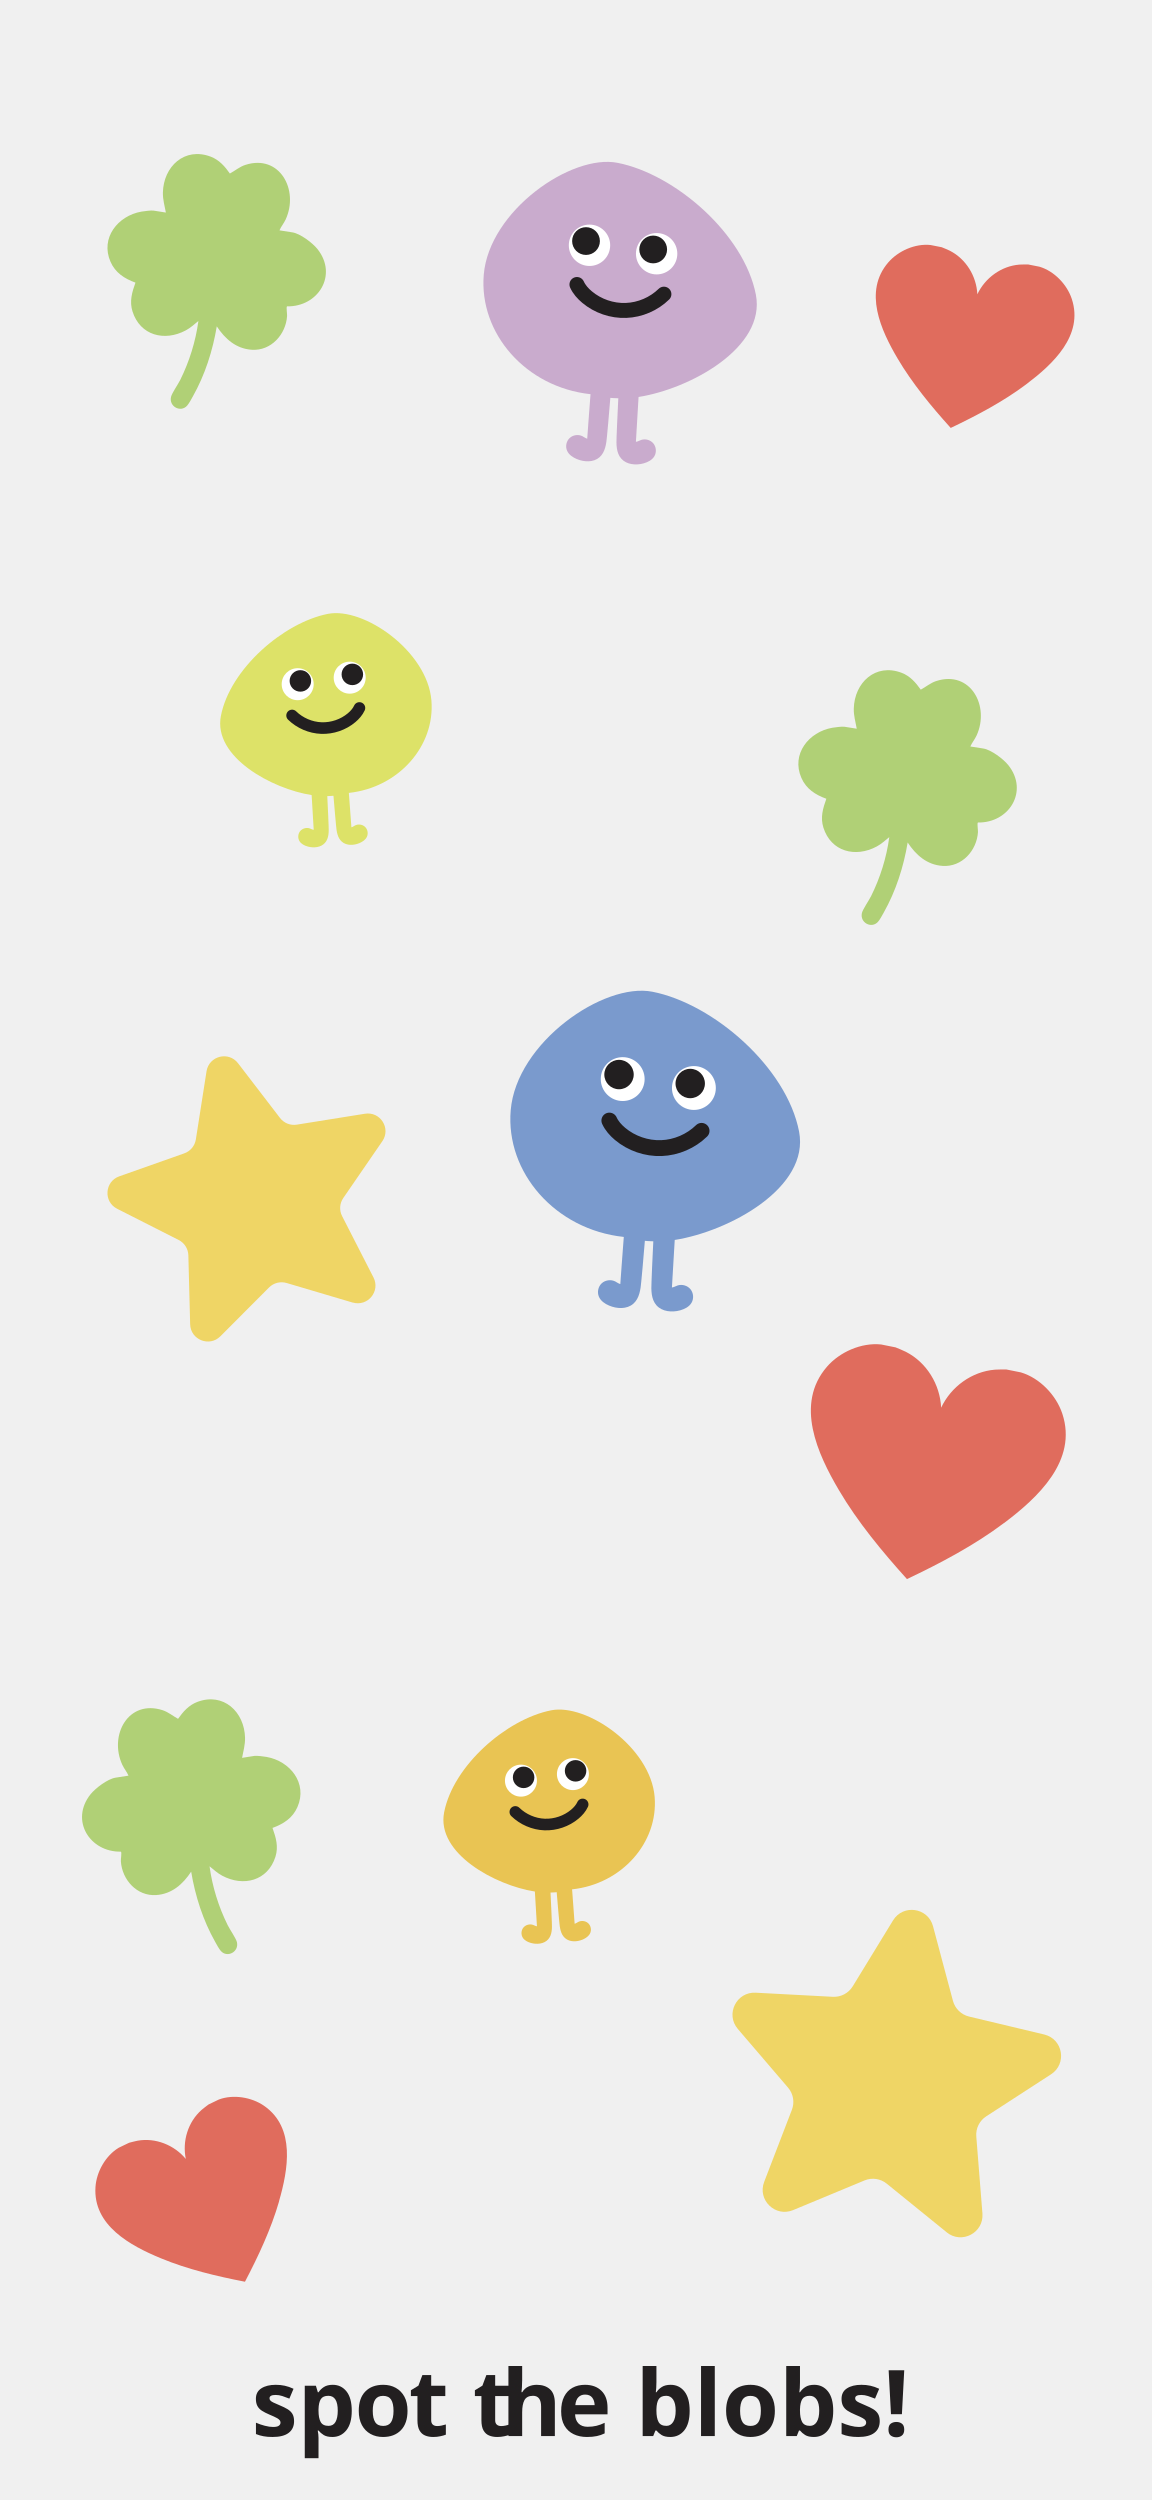
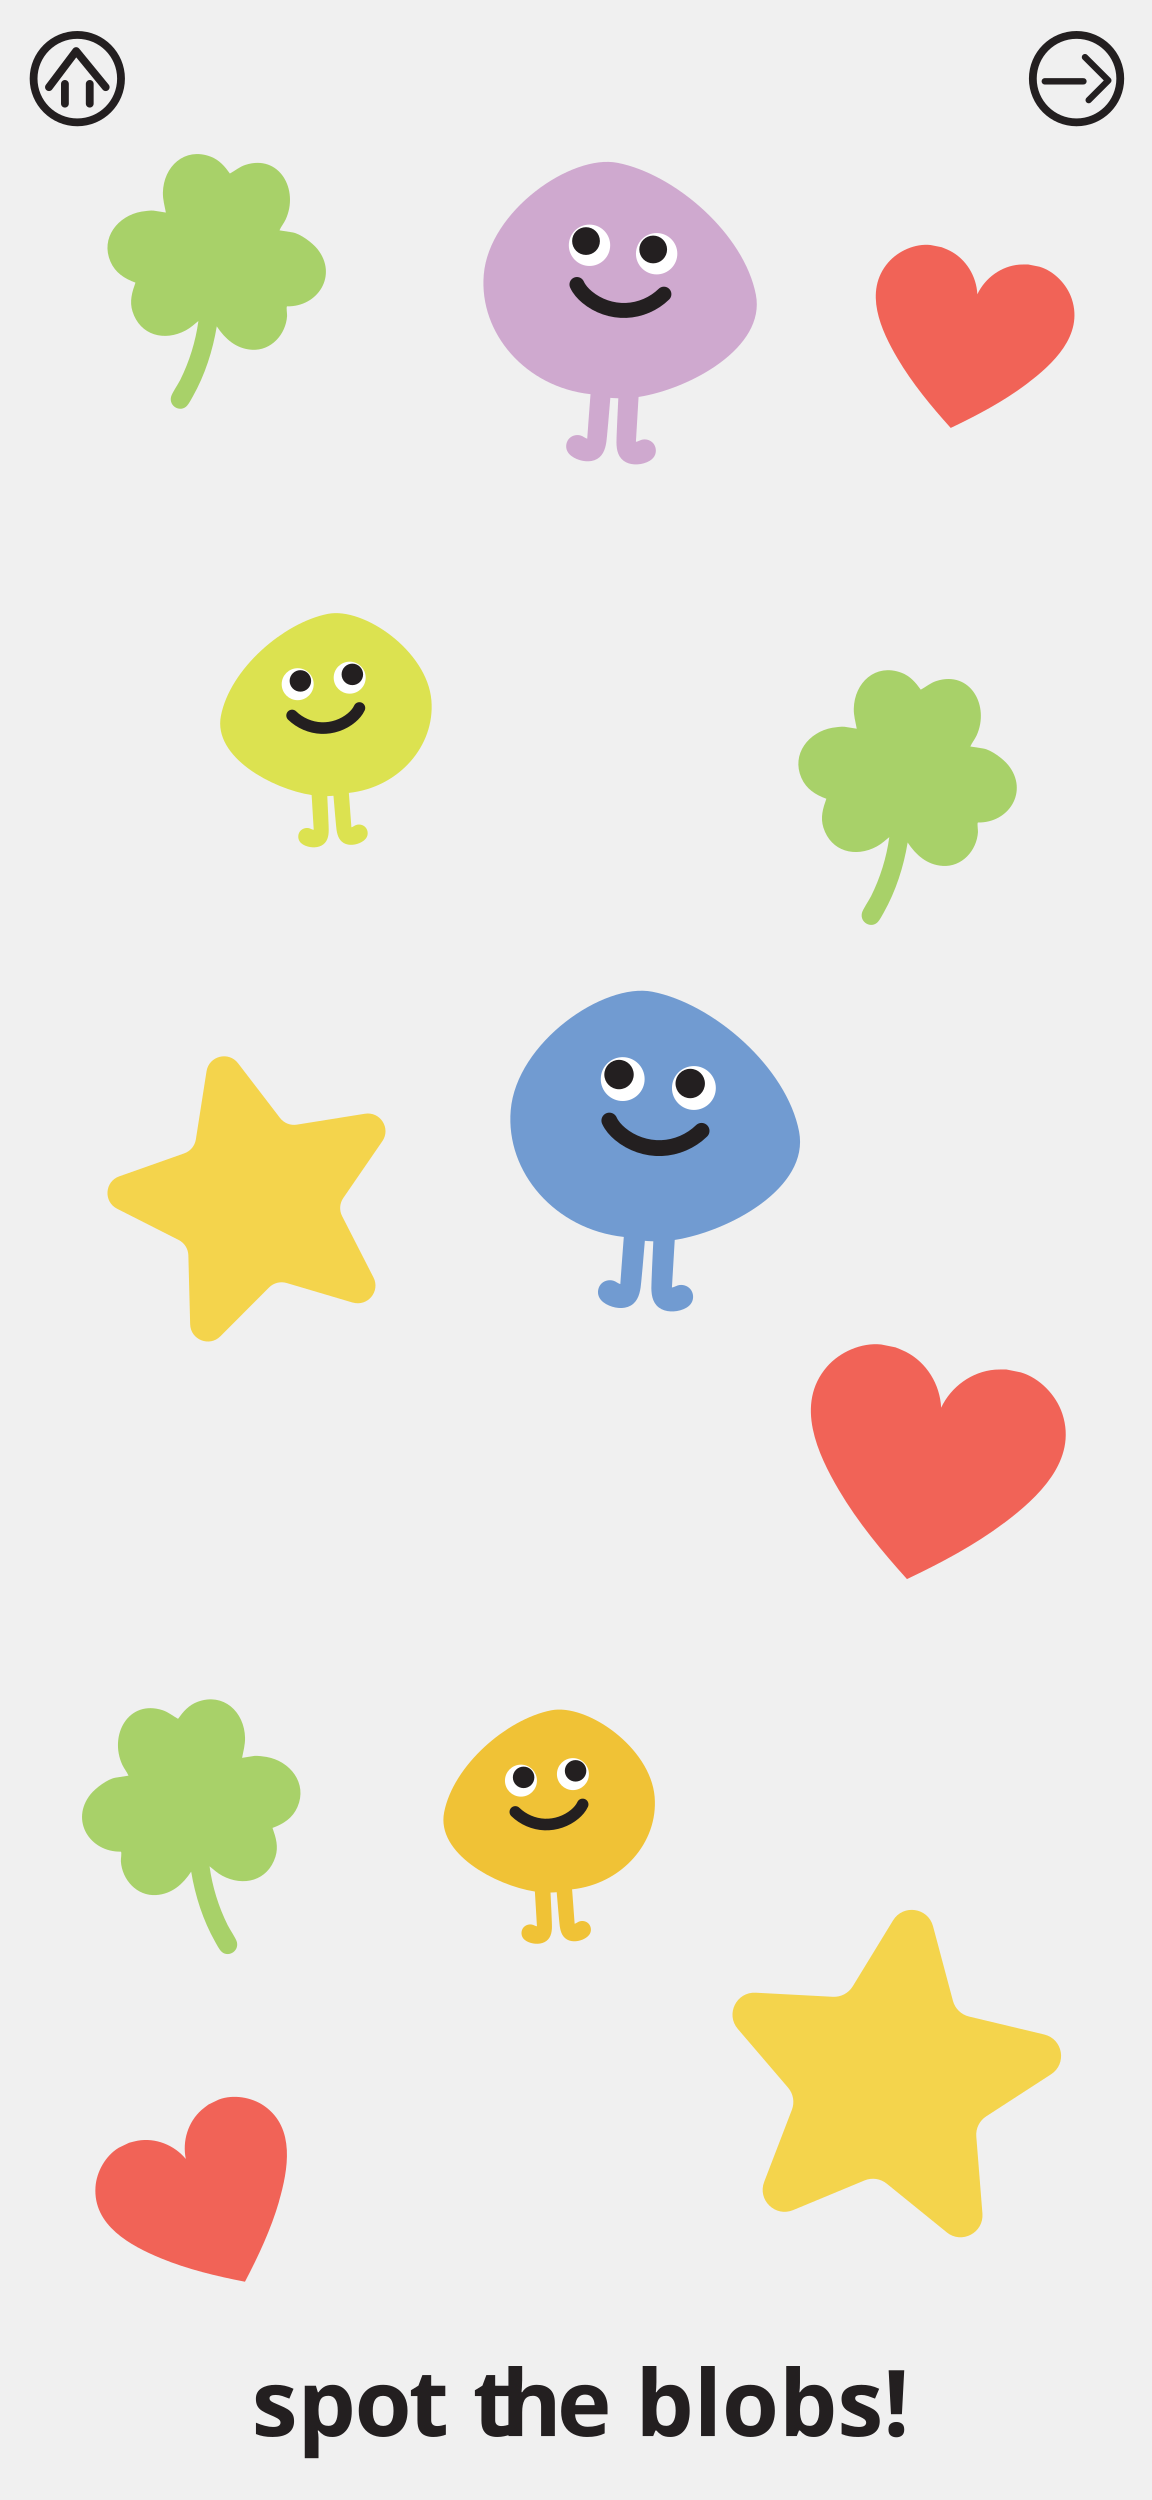
<svg xmlns="http://www.w3.org/2000/svg" id="Layer_1" data-name="Layer 1" viewBox="0 0 294.48 639.36">
  <defs>
    <style>
-       .cls-1 {
-         fill: #e06c5d;
+       .cls-1, .cls-2 {
+         fill: #231f20;
+       }
+ 
+       .cls-3 {
+         fill: #cfa9cf;
+       }
+ 
+       .cls-4 {
+         fill: #f0c236;
+       }
+ 
+       .cls-5 {
+         fill: #a8d169;
+       }
+ 
+       .cls-6 {
+         fill: #719bd1;
+       }
+ 
+       .cls-7 {
+         fill: #fff;
+       }
+ 
+       .cls-8 {
+         fill: #f16357;
+       }
+ 
+       .cls-9 {
+         stroke-width: 1.63px;
+       }
+ 
+       .cls-9, .cls-10, .cls-11, .cls-12, .cls-13, .cls-14 {
+         fill: none;
+         stroke: #231f20;
+       }
+ 
+       .cls-9, .cls-11, .cls-12, .cls-13, .cls-14 {
+         stroke-linecap: round;
+       }
+ 
+       .cls-9, .cls-14 {
+         stroke-linejoin: round;
+       }
+ 
+       .cls-15 {
+         fill: #f4d44c;
+       }
+ 
+       .cls-10, .cls-11, .cls-12, .cls-13 {
+         stroke-miterlimit: 10;
+       }
+ 
+       .cls-10, .cls-14 {
+         stroke-width: 2px;
      }

      .cls-2 {
-         fill: #7a9acd;
-       }
- 
-       .cls-3 {
-         fill: #b0d076;
-       }
- 
-       .cls-4 {
-         fill: #e9c453;
-       }
- 
-       .cls-5, .cls-6 {
-         fill: #221f20;
-       }
- 
-       .cls-7 {
-         fill: #efd565;
-       }
- 
-       .cls-8 {
-         fill: #fff;
-       }
- 
-       .cls-9 {
-         fill: #c9abcd;
-       }
- 
-       .cls-10 {
-         stroke-width: 3.83px;
-       }
- 
-       .cls-10, .cls-11, .cls-12 {
-         fill: none;
-         stroke: #221f20;
-         stroke-linecap: round;
-         stroke-miterlimit: 10;
+         font-family: NeulisSans-Black, 'Neulis Sans';
+         font-size: 23.58px;
+         font-weight: 800;
      }

      .cls-11 {
        stroke-width: 4.06px;
      }

      .cls-12 {
        stroke-width: 2.97px;
      }

-       .cls-13 {
+       .cls-16 {
+         fill: #dce250;
+       }
+ 
+       .cls-17 {
        letter-spacing: 0em;
      }

-       .cls-14 {
-         fill: #dde268;
+       .cls-13 {
+         stroke-width: 3.83px;
      }

-       .cls-15 {
+       .cls-18 {
        letter-spacing: 0em;
-       }
- 
-       .cls-6 {
-         font-family: NeulisSans-Black, 'Neulis Sans';
-         font-size: 23.58px;
-         font-weight: 800;
      }
    </style>
  </defs>
-   <text class="cls-6" transform="translate(64.38 623.01)">
+   <text class="cls-2" transform="translate(64.38 623.01)">
    <tspan x="0" y="0">sp</tspan>
-     <tspan class="cls-13" x="26.31" y="0">o</tspan>
+     <tspan class="cls-17" x="26.31" y="0">o</tspan>
    <tspan x="40.16" y="0">t t</tspan>
-     <tspan class="cls-15" x="63.8" y="0">h</tspan>
+     <tspan class="cls-18" x="63.8" y="0">h</tspan>
    <tspan x="78.07" y="0">e blobs!</tspan>
  </text>
  <g>
-     <path class="cls-9" d="M151.02,100.83c-.38,4.77-.74,10.02-.84,11.36-.46-.11-.83-.43-1.24-.64-1.04-.52-2.41-.33-3.26.48-.85.8-1.13,2.15-.66,3.22.44,1.03,1.44,1.7,2.47,2.14,1.89.8,4.28.91,5.82-.44,1.49-1.3,1.76-3.48,1.93-5.45.04-.52.51-5.26.85-9.75.26.03.53.05.8.06.42.03.83.05,1.24.05-.25,4.5-.41,9.27-.44,9.79-.09,1.98-.11,4.17,1.2,5.65,1.36,1.54,3.74,1.75,5.72,1.2,1.07-.3,2.15-.84,2.73-1.8.6-1,.5-2.37-.23-3.28-.74-.91-2.06-1.28-3.16-.9-.44.15-.85.42-1.32.47.08-1.35.42-6.67.68-11.47,13.09-2.04,32.62-12.6,30-26.15-2.98-15.46-20.61-30.83-35.39-33.73-11.79-2.32-32.82,12.26-34.2,28.6-1.26,15.02,10.77,28.81,27.29,30.57Z" />
+     <path class="cls-3" d="M151.02,100.83c-.38,4.77-.74,10.02-.84,11.36-.46-.11-.83-.43-1.24-.64-1.04-.52-2.41-.33-3.26.48-.85.8-1.13,2.15-.66,3.22.44,1.03,1.44,1.7,2.47,2.14,1.89.8,4.28.91,5.82-.44,1.49-1.3,1.76-3.48,1.93-5.45.04-.52.51-5.26.85-9.75.26.03.53.05.8.06.42.03.83.05,1.24.05-.25,4.5-.41,9.27-.44,9.79-.09,1.98-.11,4.17,1.2,5.65,1.36,1.54,3.74,1.75,5.72,1.2,1.07-.3,2.15-.84,2.73-1.8.6-1,.5-2.37-.23-3.28-.74-.91-2.06-1.28-3.16-.9-.44.15-.85.42-1.32.47.08-1.35.42-6.67.68-11.47,13.09-2.04,32.62-12.6,30-26.15-2.98-15.46-20.61-30.83-35.39-33.73-11.79-2.32-32.82,12.26-34.2,28.6-1.26,15.02,10.77,28.81,27.29,30.57Z" />
    <g>
      <g>
-         <circle class="cls-8" cx="167.93" cy="64.89" r="5.29" />
-         <circle class="cls-5" cx="167.05" cy="63.8" r="3.55" />
+         <circle class="cls-7" cx="167.93" cy="64.89" r="5.29" />
+         <circle class="cls-1" cx="167.05" cy="63.8" r="3.55" />
      </g>
      <g>
-         <circle class="cls-8" cx="150.76" cy="62.73" r="5.29" />
-         <circle class="cls-5" cx="149.87" cy="61.65" r="3.55" />
+         <circle class="cls-7" cx="150.76" cy="62.73" r="5.29" />
+         <circle class="cls-1" cx="149.87" cy="61.65" r="3.55" />
      </g>
    </g>
-     <path class="cls-10" d="M169.79,75.23c-2.57,2.51-6.09,4.03-9.69,4.16-3.59.14-7.22-1.11-9.97-3.42-1.06-.89-2.01-1.95-2.58-3.21" />
+     <path class="cls-13" d="M169.79,75.23c-2.57,2.51-6.09,4.03-9.69,4.16-3.59.14-7.22-1.11-9.97-3.42-1.06-.89-2.01-1.95-2.58-3.21" />
  </g>
-   <path class="cls-7" d="M90.21,333.13l-16.91-5.01c-1.59-.47-3.32-.03-4.49,1.14l-12.45,12.49c-2.81,2.82-7.63.9-7.73-3.08l-.46-17.63c-.04-1.66-.99-3.17-2.48-3.92l-15.73-7.98c-3.55-1.8-3.21-6.97.54-8.3l16.63-5.88c1.57-.55,2.7-1.92,2.96-3.57l2.73-17.42c.62-3.93,5.64-5.21,8.06-2.05l10.73,13.99c1.01,1.32,2.66,1.98,4.31,1.71l17.42-2.79c3.93-.63,6.7,3.75,4.44,7.03l-9.99,14.53c-.94,1.37-1.06,3.15-.3,4.62l8.03,15.7c1.81,3.54-1.5,7.53-5.32,6.4Z" />
+   <path class="cls-15" d="M90.21,333.13l-16.91-5.01c-1.59-.47-3.32-.03-4.49,1.14l-12.45,12.49c-2.81,2.82-7.63.9-7.73-3.08l-.46-17.63c-.04-1.66-.99-3.17-2.48-3.92l-15.73-7.98c-3.55-1.8-3.21-6.97.54-8.3l16.63-5.88c1.57-.55,2.7-1.92,2.96-3.57l2.73-17.42c.62-3.93,5.64-5.21,8.06-2.05l10.73,13.99c1.01,1.32,2.66,1.98,4.31,1.71l17.42-2.79c3.93-.63,6.7,3.75,4.44,7.03l-9.99,14.53c-.94,1.37-1.06,3.15-.3,4.62l8.03,15.7c1.81,3.54-1.5,7.53-5.32,6.4Z" />
  <g id="_6c02vO" data-name="6c02vO">
-     <path class="cls-3" d="M250.09,210.35c-.24.23.06,1.96.02,2.47-.31,4.72-4.1,8.96-9.03,8.63-4.01-.26-6.85-2.79-8.95-5.99-1.03,6.22-3.03,12.46-6.14,17.96-.38.68-.96,1.78-1.45,2.33-1.64,1.84-4.69.23-4.11-2.26.22-.94,1.8-3.22,2.34-4.3,2.35-4.73,3.95-9.86,4.66-15.1-1.09.88-1.99,1.74-3.24,2.41-5.42,2.9-11.66,1.32-13.61-4.84-.82-2.6-.13-4.9.75-7.38-2.8-1.01-5.16-2.53-6.38-5.34-2.66-6.09,1.89-11.76,7.91-12.82.67-.12,2.51-.35,3.09-.26l3.16.5c-.31-1.71-.8-3.32-.76-5.12.15-6.65,5.53-11.71,12.22-9.18,2.16.82,3.62,2.48,4.91,4.32,1.31-.71,2.5-1.74,3.96-2.21,8.77-2.82,13.77,6.4,10.31,13.95-.47,1.01-1.16,1.79-1.59,2.79l3.32.52c1.99.31,5.12,2.67,6.38,4.24,5.32,6.66.21,14.84-7.78,14.68Z" />
+     <path class="cls-5" d="M250.09,210.35c-.24.23.06,1.96.02,2.47-.31,4.72-4.1,8.96-9.03,8.63-4.01-.26-6.85-2.79-8.95-5.99-1.03,6.22-3.03,12.46-6.14,17.96-.38.68-.96,1.78-1.45,2.33-1.64,1.84-4.69.23-4.11-2.26.22-.94,1.8-3.22,2.34-4.3,2.35-4.73,3.95-9.86,4.66-15.1-1.09.88-1.99,1.74-3.24,2.41-5.42,2.9-11.66,1.32-13.61-4.84-.82-2.6-.13-4.9.75-7.38-2.8-1.01-5.16-2.53-6.38-5.34-2.66-6.09,1.89-11.76,7.91-12.82.67-.12,2.51-.35,3.09-.26l3.16.5c-.31-1.71-.8-3.32-.76-5.12.15-6.65,5.53-11.71,12.22-9.18,2.16.82,3.62,2.48,4.91,4.32,1.31-.71,2.5-1.74,3.96-2.21,8.77-2.82,13.77,6.4,10.31,13.95-.47,1.01-1.16,1.79-1.59,2.79l3.32.52c1.99.31,5.12,2.67,6.38,4.24,5.32,6.66.21,14.84-7.78,14.68Z" />
  </g>
  <g id="_5f9R5C.tif" data-name="5f9R5C.tif">
-     <path class="cls-1" d="M262.47,98.27c-5.88,4.42-12.69,8.01-19.33,11.17-4.93-5.46-9.83-11.39-13.57-17.73-4.27-7.24-8.84-17.16-2.38-24.62,2.54-2.93,6.87-4.85,10.79-4.43l2.87.57c.69.3,1.39.55,2.06.89,4.16,2.12,6.82,6.52,7.04,11.14,1.98-4.18,6.12-7.23,10.77-7.59.75-.06,1.5-.02,2.25-.03l2.87.57c3.78,1.12,7.05,4.55,8.26,8.23,3.11,9.38-4.93,16.78-11.64,21.83Z" />
+     <path class="cls-8" d="M262.47,98.27c-5.88,4.42-12.69,8.01-19.33,11.17-4.93-5.46-9.83-11.39-13.57-17.73-4.27-7.24-8.84-17.16-2.38-24.62,2.54-2.93,6.87-4.85,10.79-4.43l2.87.57c.69.3,1.39.55,2.06.89,4.16,2.12,6.82,6.52,7.04,11.14,1.98-4.18,6.12-7.23,10.77-7.59.75-.06,1.5-.02,2.25-.03l2.87.57c3.78,1.12,7.05,4.55,8.26,8.23,3.11,9.38-4.93,16.78-11.64,21.83Z" />
  </g>
  <g id="_5f9R5C.tif-2" data-name="5f9R5C.tif">
-     <path class="cls-1" d="M71.37,562.99c-2.04,7.07-5.31,14.03-8.72,20.55-7.22-1.4-14.71-3.18-21.51-6-7.76-3.21-17.39-8.38-16.72-18.24.26-3.87,2.57-8,5.95-10.03l2.64-1.27c.73-.17,1.44-.4,2.18-.53,4.6-.81,9.37,1.1,12.33,4.67-.94-4.53.54-9.45,4.04-12.55.56-.5,1.19-.92,1.77-1.38l2.64-1.27c3.69-1.38,8.37-.6,11.55,1.6,8.12,5.62,6.16,16.37,3.83,24.44Z" />
+     <path class="cls-8" d="M71.37,562.99c-2.04,7.07-5.31,14.03-8.72,20.55-7.22-1.4-14.71-3.18-21.51-6-7.76-3.21-17.39-8.38-16.72-18.24.26-3.87,2.57-8,5.95-10.03l2.64-1.27c.73-.17,1.44-.4,2.18-.53,4.6-.81,9.37,1.1,12.33,4.67-.94-4.53.54-9.45,4.04-12.55.56-.5,1.19-.92,1.77-1.38l2.64-1.27c3.69-1.38,8.37-.6,11.55,1.6,8.12,5.62,6.16,16.37,3.83,24.44Z" />
  </g>
  <g id="_5f9R5C.tif-3" data-name="5f9R5C.tif">
-     <path class="cls-1" d="M256.74,389.52c-7.54,5.67-16.27,10.28-24.79,14.32-6.32-7.01-12.61-14.6-17.4-22.74-5.47-9.28-11.34-22-3.05-31.58,3.25-3.76,8.81-6.21,13.84-5.68l3.69.74c.88.38,1.78.7,2.64,1.14,5.33,2.72,8.75,8.37,9.02,14.29,2.53-5.37,7.85-9.27,13.82-9.73.97-.08,1.92-.03,2.88-.04l3.69.74c4.85,1.44,9.04,5.84,10.6,10.56,3.98,12.03-6.32,21.52-14.93,27.99Z" />
+     <path class="cls-8" d="M256.74,389.52c-7.54,5.67-16.27,10.28-24.79,14.32-6.32-7.01-12.61-14.6-17.4-22.74-5.47-9.28-11.34-22-3.05-31.58,3.25-3.76,8.81-6.21,13.84-5.68l3.69.74c.88.38,1.78.7,2.64,1.14,5.33,2.72,8.75,8.37,9.02,14.29,2.53-5.37,7.85-9.27,13.82-9.73.97-.08,1.92-.03,2.88-.04l3.69.74c4.85,1.44,9.04,5.84,10.6,10.56,3.98,12.03-6.32,21.52-14.93,27.99Z" />
  </g>
-   <path class="cls-7" d="M242.13,570.91l-15.35-12.45c-1.6-1.3-3.79-1.62-5.7-.82l-18.25,7.58c-4.56,1.9-9.18-2.6-7.4-7.21l7.09-18.44c.74-1.93.37-4.1-.98-5.67l-12.85-15.01c-3.21-3.75-.37-9.53,4.57-9.27l19.73,1.05c2.06.11,4.02-.92,5.09-2.68l10.31-16.86c2.58-4.22,8.95-3.29,10.22,1.48l5.1,19.09c.53,1.99,2.12,3.54,4.12,4.02l19.22,4.59c4.81,1.15,5.9,7.49,1.75,10.18l-16.58,10.75c-1.73,1.12-2.71,3.1-2.54,5.16l1.57,19.7c.39,4.93-5.3,7.92-9.14,4.81Z" />
+   <path class="cls-15" d="M242.13,570.91l-15.35-12.45c-1.6-1.3-3.79-1.62-5.7-.82l-18.25,7.58c-4.56,1.9-9.18-2.6-7.4-7.21l7.09-18.44c.74-1.93.37-4.1-.98-5.67l-12.85-15.01c-3.21-3.75-.37-9.53,4.57-9.27l19.73,1.05c2.06.11,4.02-.92,5.09-2.68l10.31-16.86c2.58-4.22,8.95-3.29,10.22,1.48l5.1,19.09c.53,1.99,2.12,3.54,4.12,4.02l19.22,4.59c4.81,1.15,5.9,7.49,1.75,10.18l-16.58,10.75c-1.73,1.12-2.71,3.1-2.54,5.16l1.57,19.7c.39,4.93-5.3,7.92-9.14,4.81Z" />
  <g id="_6c02vO-2" data-name="6c02vO">
-     <path class="cls-3" d="M30.93,473.55c.24.23-.06,1.96-.02,2.47.31,4.72,4.1,8.96,9.03,8.63,4.01-.26,6.85-2.79,8.95-5.99,1.03,6.22,3.03,12.46,6.14,17.96.38.68.96,1.78,1.45,2.33,1.64,1.84,4.69.23,4.11-2.26-.22-.94-1.8-3.22-2.34-4.3-2.35-4.73-3.95-9.86-4.66-15.1,1.09.88,1.99,1.74,3.24,2.41,5.42,2.9,11.66,1.32,13.61-4.84.82-2.6.13-4.9-.75-7.38,2.8-1.01,5.16-2.53,6.38-5.34,2.66-6.09-1.89-11.76-7.91-12.82-.67-.12-2.51-.35-3.09-.26l-3.16.5c.31-1.71.8-3.32.76-5.12-.15-6.65-5.53-11.71-12.22-9.18-2.16.82-3.62,2.48-4.91,4.32-1.31-.71-2.5-1.74-3.96-2.21-8.77-2.82-13.77,6.4-10.31,13.95.47,1.01,1.16,1.79,1.59,2.79l-3.32.52c-1.99.31-5.12,2.67-6.38,4.24-5.32,6.66-.21,14.84,7.78,14.68Z" />
+     <path class="cls-5" d="M30.93,473.55c.24.23-.06,1.96-.02,2.47.31,4.72,4.1,8.96,9.03,8.63,4.01-.26,6.85-2.79,8.95-5.99,1.03,6.22,3.03,12.46,6.14,17.96.38.68.96,1.78,1.45,2.33,1.64,1.84,4.69.23,4.11-2.26-.22-.94-1.8-3.22-2.34-4.3-2.35-4.73-3.95-9.86-4.66-15.1,1.09.88,1.99,1.74,3.24,2.41,5.42,2.9,11.66,1.32,13.61-4.84.82-2.6.13-4.9-.75-7.38,2.8-1.01,5.16-2.53,6.38-5.34,2.66-6.09-1.89-11.76-7.91-12.82-.67-.12-2.51-.35-3.09-.26l-3.16.5c.31-1.71.8-3.32.76-5.12-.15-6.65-5.53-11.71-12.22-9.18-2.16.82-3.62,2.48-4.91,4.32-1.31-.71-2.5-1.74-3.96-2.21-8.77-2.82-13.77,6.4-10.31,13.95.47,1.01,1.16,1.79,1.59,2.79l-3.32.52c-1.99.31-5.12,2.67-6.38,4.24-5.32,6.66-.21,14.84,7.78,14.68Z" />
  </g>
  <g id="_6c02vO-3" data-name="6c02vO">
-     <path class="cls-3" d="M73.4,78.35c-.24.23.06,1.96.02,2.47-.31,4.72-4.1,8.96-9.03,8.63-4.01-.26-6.85-2.79-8.95-5.99-1.03,6.22-3.03,12.46-6.14,17.96-.38.68-.96,1.78-1.45,2.33-1.64,1.84-4.69.23-4.11-2.26.22-.94,1.8-3.22,2.34-4.3,2.35-4.73,3.95-9.86,4.66-15.1-1.09.88-1.99,1.74-3.24,2.41-5.42,2.9-11.66,1.32-13.61-4.84-.82-2.6-.13-4.9.75-7.38-2.8-1.01-5.16-2.53-6.38-5.34-2.66-6.09,1.89-11.76,7.91-12.82.67-.12,2.51-.35,3.09-.26l3.16.5c-.31-1.71-.8-3.32-.76-5.12.15-6.65,5.53-11.71,12.22-9.18,2.16.82,3.62,2.48,4.91,4.32,1.31-.71,2.5-1.74,3.96-2.21,8.77-2.82,13.77,6.4,10.31,13.95-.47,1.01-1.16,1.79-1.59,2.79l3.32.52c1.99.31,5.12,2.67,6.38,4.24,5.32,6.66.21,14.84-7.78,14.68Z" />
+     <path class="cls-5" d="M73.4,78.35c-.24.23.06,1.96.02,2.47-.31,4.72-4.1,8.96-9.03,8.63-4.01-.26-6.85-2.79-8.95-5.99-1.03,6.22-3.03,12.46-6.14,17.96-.38.68-.96,1.78-1.45,2.33-1.64,1.84-4.69.23-4.11-2.26.22-.94,1.8-3.22,2.34-4.3,2.35-4.73,3.95-9.86,4.66-15.1-1.09.88-1.99,1.74-3.24,2.41-5.42,2.9-11.66,1.32-13.61-4.84-.82-2.6-.13-4.9.75-7.38-2.8-1.01-5.16-2.53-6.38-5.34-2.66-6.09,1.89-11.76,7.91-12.82.67-.12,2.51-.35,3.09-.26l3.16.5c-.31-1.71-.8-3.32-.76-5.12.15-6.65,5.53-11.71,12.22-9.18,2.16.82,3.62,2.48,4.91,4.32,1.31-.71,2.5-1.74,3.96-2.21,8.77-2.82,13.77,6.4,10.31,13.95-.47,1.01-1.16,1.79-1.59,2.79l3.32.52c1.99.31,5.12,2.67,6.38,4.24,5.32,6.66.21,14.84-7.78,14.68Z" />
  </g>
  <g>
    <path class="cls-4" d="M146.31,483.2c.29,3.69.57,7.76.65,8.79.35-.09.64-.33.96-.49.81-.4,1.86-.25,2.52.37.66.62.87,1.66.51,2.49-.34.79-1.12,1.32-1.91,1.66-1.46.62-3.31.7-4.51-.34-1.16-1-1.37-2.69-1.5-4.22-.03-.4-.39-4.07-.66-7.54-.2.02-.41.04-.62.05-.32.02-.64.04-.96.04.19,3.48.32,7.17.34,7.58.07,1.53.09,3.23-.93,4.38-1.05,1.19-2.89,1.36-4.42.93-.83-.23-1.67-.65-2.11-1.39-.46-.78-.39-1.84.18-2.54.57-.7,1.59-.99,2.45-.7.34.12.66.32,1.02.36-.06-1.05-.32-5.16-.53-8.88-10.13-1.58-25.24-9.75-23.21-20.24,2.31-11.96,15.95-23.85,27.38-26.11,9.13-1.8,25.4,9.49,26.46,22.13.98,11.62-8.34,22.3-21.12,23.66Z" />
    <g>
      <g>
-         <circle class="cls-8" cx="133.23" cy="455.39" r="4.09" />
-         <circle class="cls-5" cx="133.91" cy="454.55" r="2.75" />
+         <circle class="cls-7" cx="133.23" cy="455.39" r="4.09" />
+         <circle class="cls-1" cx="133.91" cy="454.55" r="2.75" />
      </g>
      <g>
-         <circle class="cls-8" cx="146.52" cy="453.72" r="4.09" />
-         <circle class="cls-5" cx="147.2" cy="452.88" r="2.75" />
+         <circle class="cls-7" cx="146.52" cy="453.72" r="4.09" />
+         <circle class="cls-1" cx="147.2" cy="452.88" r="2.75" />
      </g>
    </g>
    <path class="cls-12" d="M131.79,463.39c1.99,1.94,4.72,3.12,7.5,3.22s5.59-.86,7.72-2.65c.82-.69,1.55-1.51,2-2.49" />
  </g>
  <g>
-     <path class="cls-2" d="M159.53,316.35c-.4,5.05-.78,10.63-.89,12.04-.48-.12-.88-.45-1.32-.68-1.11-.55-2.55-.34-3.45.5-.9.85-1.2,2.28-.7,3.42.47,1.09,1.53,1.81,2.62,2.27,2,.85,4.53.96,6.17-.47,1.58-1.38,1.87-3.68,2.05-5.77.05-.55.54-5.57.91-10.33.28.03.56.05.84.07.44.03.88.05,1.32.06-.26,4.77-.44,9.82-.46,10.38-.1,2.09-.12,4.42,1.27,5.99,1.44,1.63,3.96,1.86,6.06,1.28,1.14-.32,2.28-.89,2.89-1.91.64-1.06.53-2.52-.25-3.48-.78-.96-2.18-1.36-3.35-.95-.47.16-.9.44-1.4.5.09-1.43.44-7.07.72-12.16,13.87-2.17,34.57-13.35,31.8-27.72-3.16-16.38-21.84-32.67-37.51-35.76-12.5-2.46-34.79,13-36.24,30.31-1.34,15.92,11.42,30.54,28.93,32.4Z" />
+     <path class="cls-6" d="M159.53,316.35c-.4,5.05-.78,10.63-.89,12.04-.48-.12-.88-.45-1.32-.68-1.11-.55-2.55-.34-3.45.5-.9.85-1.2,2.28-.7,3.42.47,1.09,1.53,1.81,2.62,2.27,2,.85,4.53.96,6.17-.47,1.58-1.38,1.87-3.68,2.05-5.77.05-.55.54-5.57.91-10.33.28.03.56.05.84.07.44.03.88.05,1.32.06-.26,4.77-.44,9.82-.46,10.38-.1,2.09-.12,4.42,1.27,5.99,1.44,1.63,3.96,1.86,6.06,1.28,1.14-.32,2.28-.89,2.89-1.91.64-1.06.53-2.52-.25-3.48-.78-.96-2.18-1.36-3.35-.95-.47.16-.9.44-1.4.5.09-1.43.44-7.07.72-12.16,13.87-2.17,34.57-13.35,31.8-27.72-3.16-16.38-21.84-32.67-37.51-35.76-12.5-2.46-34.79,13-36.24,30.31-1.34,15.92,11.42,30.54,28.93,32.4Z" />
    <g>
      <g>
-         <circle class="cls-8" cx="177.46" cy="278.25" r="5.61" />
-         <circle class="cls-5" cx="176.52" cy="277.1" r="3.76" />
+         <circle class="cls-7" cx="177.46" cy="278.25" r="5.61" />
+         <circle class="cls-1" cx="176.52" cy="277.1" r="3.76" />
      </g>
      <g>
-         <circle class="cls-8" cx="159.25" cy="275.97" r="5.61" />
-         <circle class="cls-5" cx="158.31" cy="274.81" r="3.76" />
+         <circle class="cls-7" cx="159.25" cy="275.97" r="5.61" />
+         <circle class="cls-1" cx="158.31" cy="274.81" r="3.76" />
      </g>
    </g>
    <path class="cls-11" d="M179.42,289.21c-2.72,2.66-6.46,4.27-10.27,4.41-3.81.14-7.65-1.18-10.57-3.63-1.13-.95-2.13-2.07-2.74-3.41" />
  </g>
  <g>
-     <path class="cls-14" d="M89.22,202.79c.29,3.69.57,7.76.65,8.79.35-.09.64-.33.96-.49.81-.4,1.86-.25,2.52.37.66.62.87,1.66.51,2.49-.34.79-1.12,1.32-1.91,1.66-1.46.62-3.31.7-4.51-.34-1.16-1-1.37-2.69-1.5-4.22-.03-.4-.39-4.07-.66-7.54-.2.02-.41.04-.62.05-.32.02-.64.04-.96.04.19,3.48.32,7.17.34,7.58.07,1.53.09,3.23-.93,4.38-1.05,1.19-2.89,1.36-4.42.93-.83-.23-1.67-.65-2.11-1.39-.46-.78-.39-1.84.18-2.54.57-.7,1.59-.99,2.45-.7.34.12.66.32,1.02.36-.06-1.05-.32-5.16-.53-8.88-10.13-1.58-25.24-9.75-23.21-20.24,2.31-11.96,15.95-23.85,27.38-26.11,9.13-1.8,25.4,9.49,26.46,22.13.98,11.62-8.34,22.3-21.12,23.66Z" />
+     <path class="cls-16" d="M89.22,202.79c.29,3.69.57,7.76.65,8.79.35-.09.64-.33.96-.49.81-.4,1.86-.25,2.52.37.66.62.87,1.66.51,2.49-.34.79-1.12,1.32-1.91,1.66-1.46.62-3.31.7-4.51-.34-1.16-1-1.37-2.69-1.5-4.22-.03-.4-.39-4.07-.66-7.54-.2.02-.41.04-.62.05-.32.02-.64.04-.96.04.19,3.48.32,7.17.34,7.58.07,1.53.09,3.23-.93,4.38-1.05,1.19-2.89,1.36-4.42.93-.83-.23-1.67-.65-2.11-1.39-.46-.78-.39-1.84.18-2.54.57-.7,1.59-.99,2.45-.7.34.12.66.32,1.02.36-.06-1.05-.32-5.16-.53-8.88-10.13-1.58-25.24-9.75-23.21-20.24,2.31-11.96,15.95-23.85,27.38-26.11,9.13-1.8,25.4,9.49,26.46,22.13.98,11.62-8.34,22.3-21.12,23.66Z" />
    <g>
      <g>
-         <circle class="cls-8" cx="76.13" cy="174.98" r="4.09" />
-         <circle class="cls-5" cx="76.82" cy="174.14" r="2.75" />
+         <circle class="cls-7" cx="76.13" cy="174.98" r="4.09" />
+         <circle class="cls-1" cx="76.82" cy="174.14" r="2.75" />
      </g>
      <g>
-         <circle class="cls-8" cx="89.43" cy="173.31" r="4.09" />
-         <circle class="cls-5" cx="90.11" cy="172.47" r="2.75" />
+         <circle class="cls-7" cx="89.43" cy="173.31" r="4.09" />
+         <circle class="cls-1" cx="90.11" cy="172.47" r="2.75" />
      </g>
    </g>
    <path class="cls-12" d="M74.7,182.98c1.99,1.94,4.72,3.12,7.5,3.22s5.59-.86,7.72-2.65c.82-.69,1.55-1.51,2-2.49" />
  </g>
+   <g>
+     <circle class="cls-14" cx="19.77" cy="20.11" r="11.18" />
+     <g>
+       <polyline class="cls-14" points="12.52 22.29 19.47 13.06 27.03 22.29" />
+       <line class="cls-14" x1="16.6" y1="21.46" x2="16.6" y2="26.51" />
+       <line class="cls-14" x1="22.95" y1="21.46" x2="22.95" y2="26.51" />
+     </g>
+   </g>
+   <circle class="cls-10" cx="275.32" cy="20.11" r="11.18" />
+   <g>
+     <line class="cls-9" x1="267.2" y1="20.8" x2="277.08" y2="20.8" />
+     <polyline class="cls-9" points="277.48 14.62 283.44 20.58 278.43 25.6" />
+   </g>
</svg>
